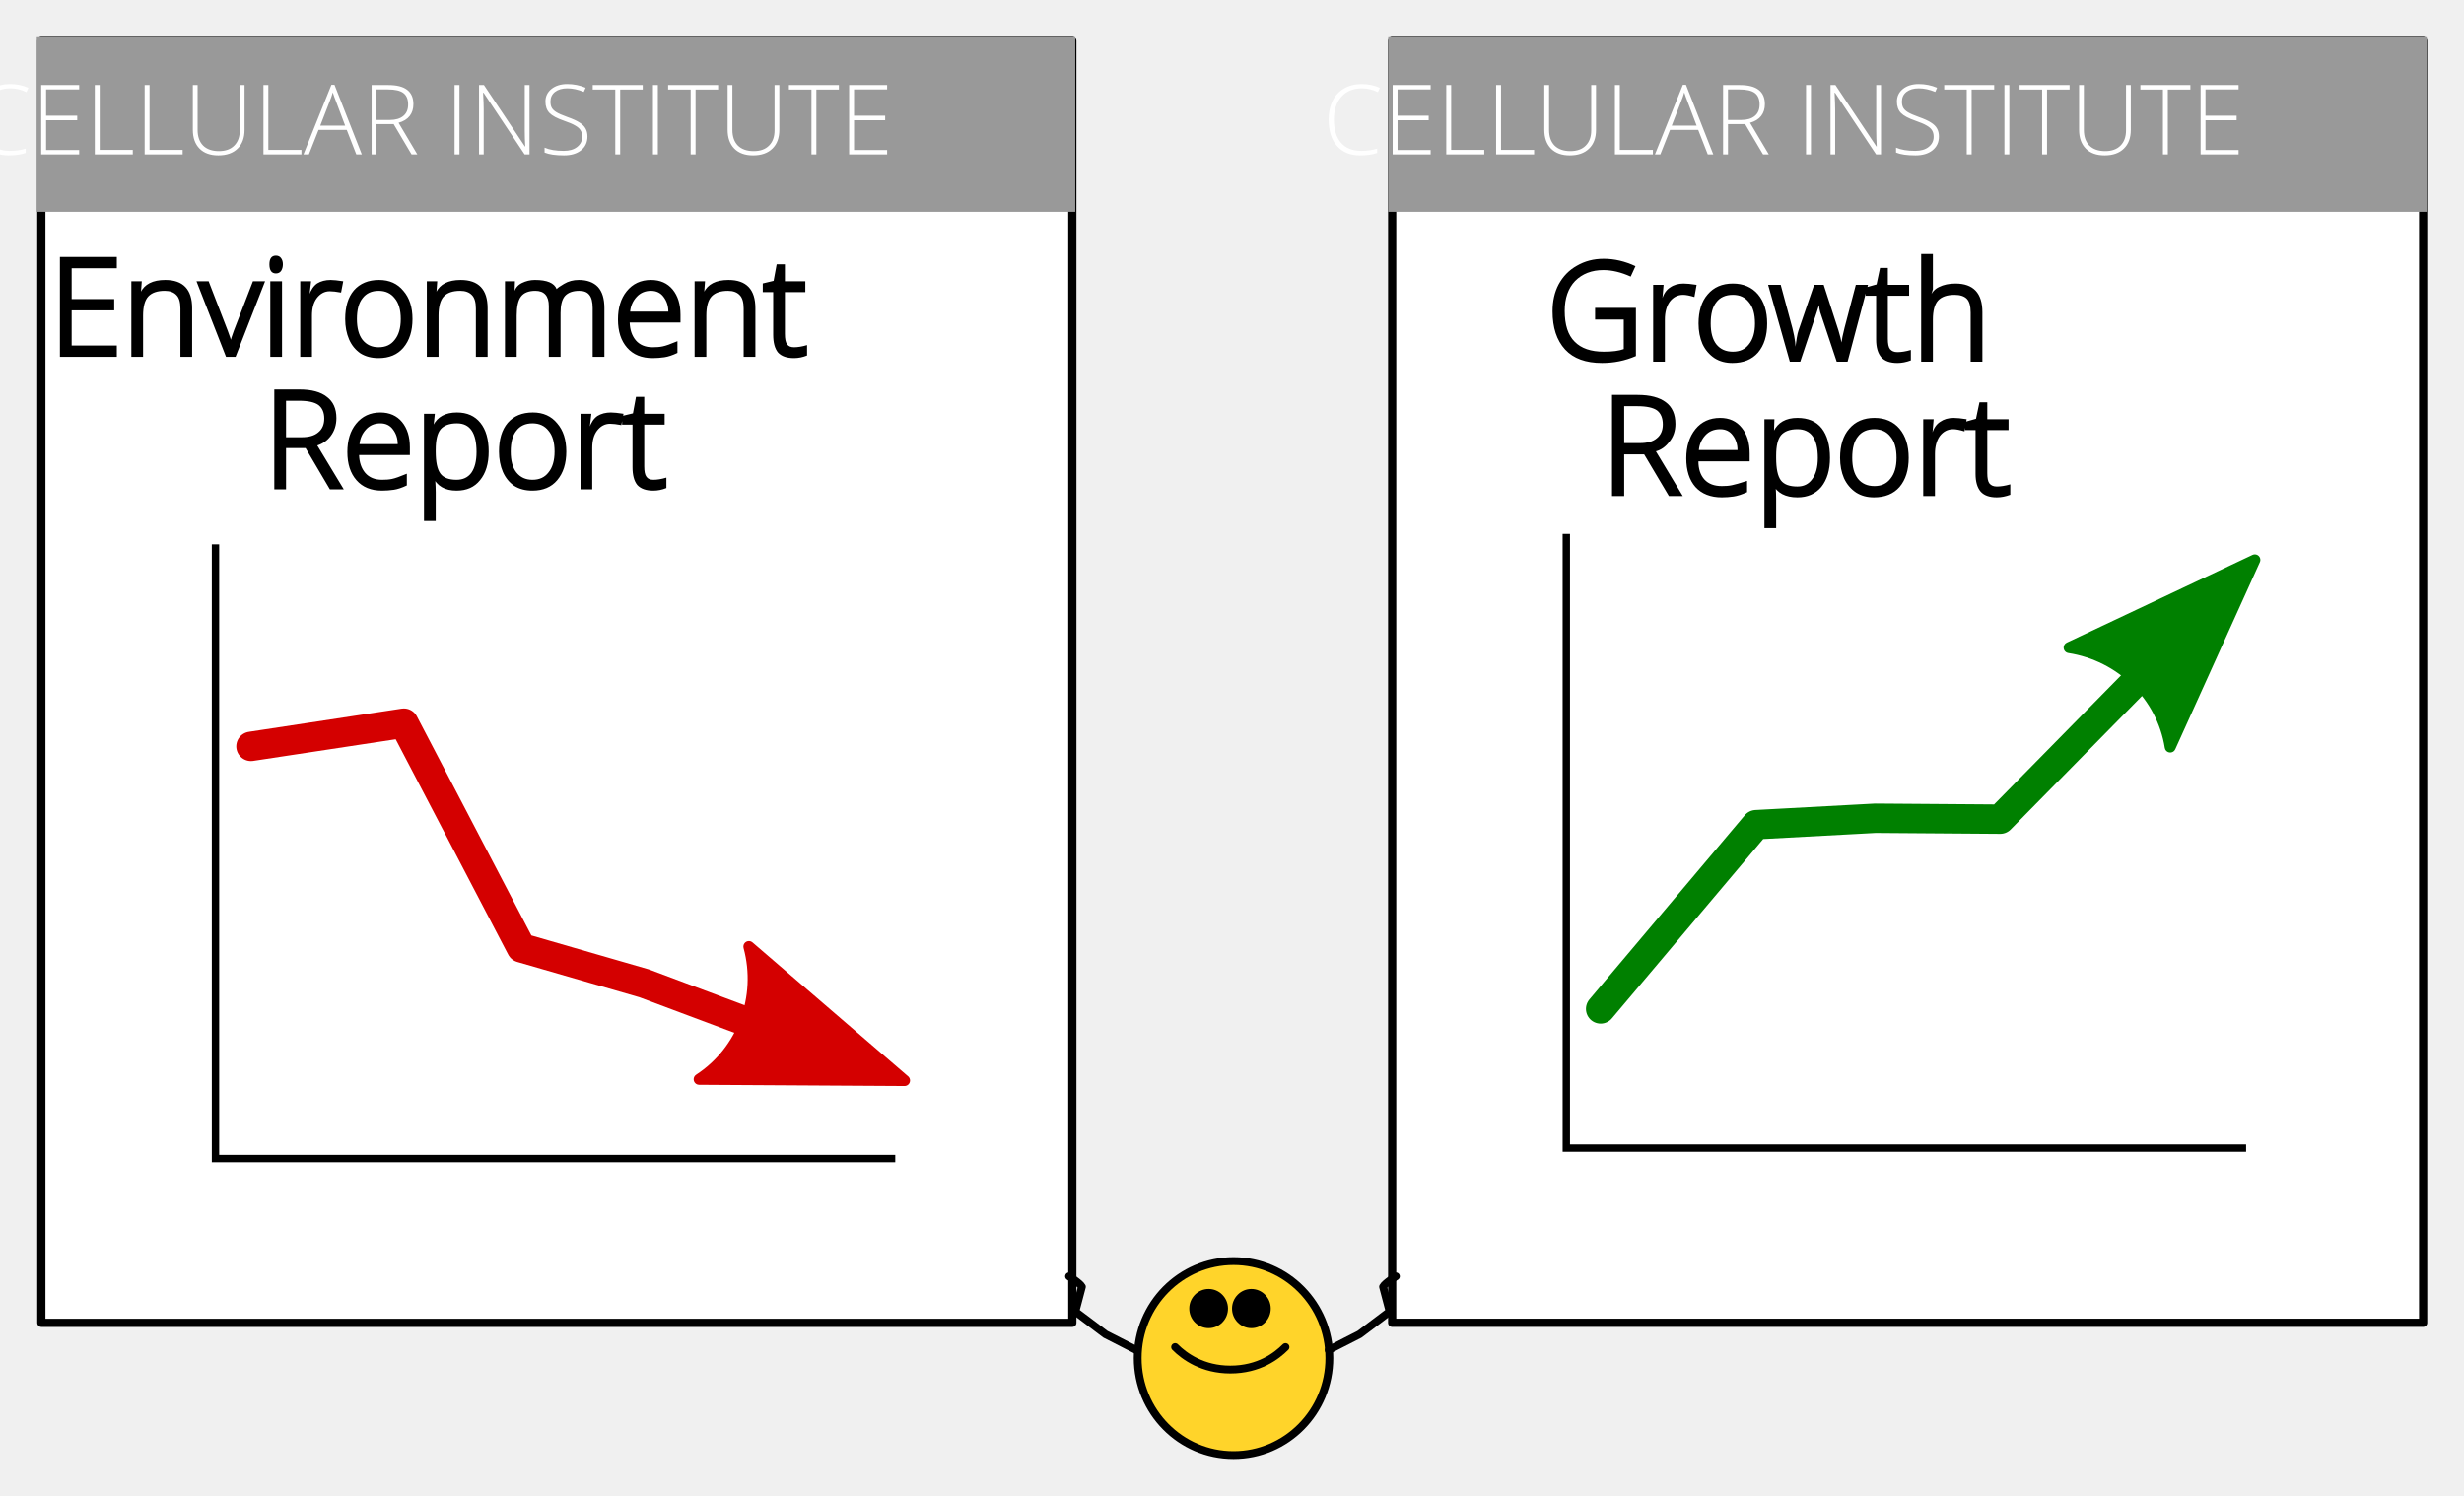
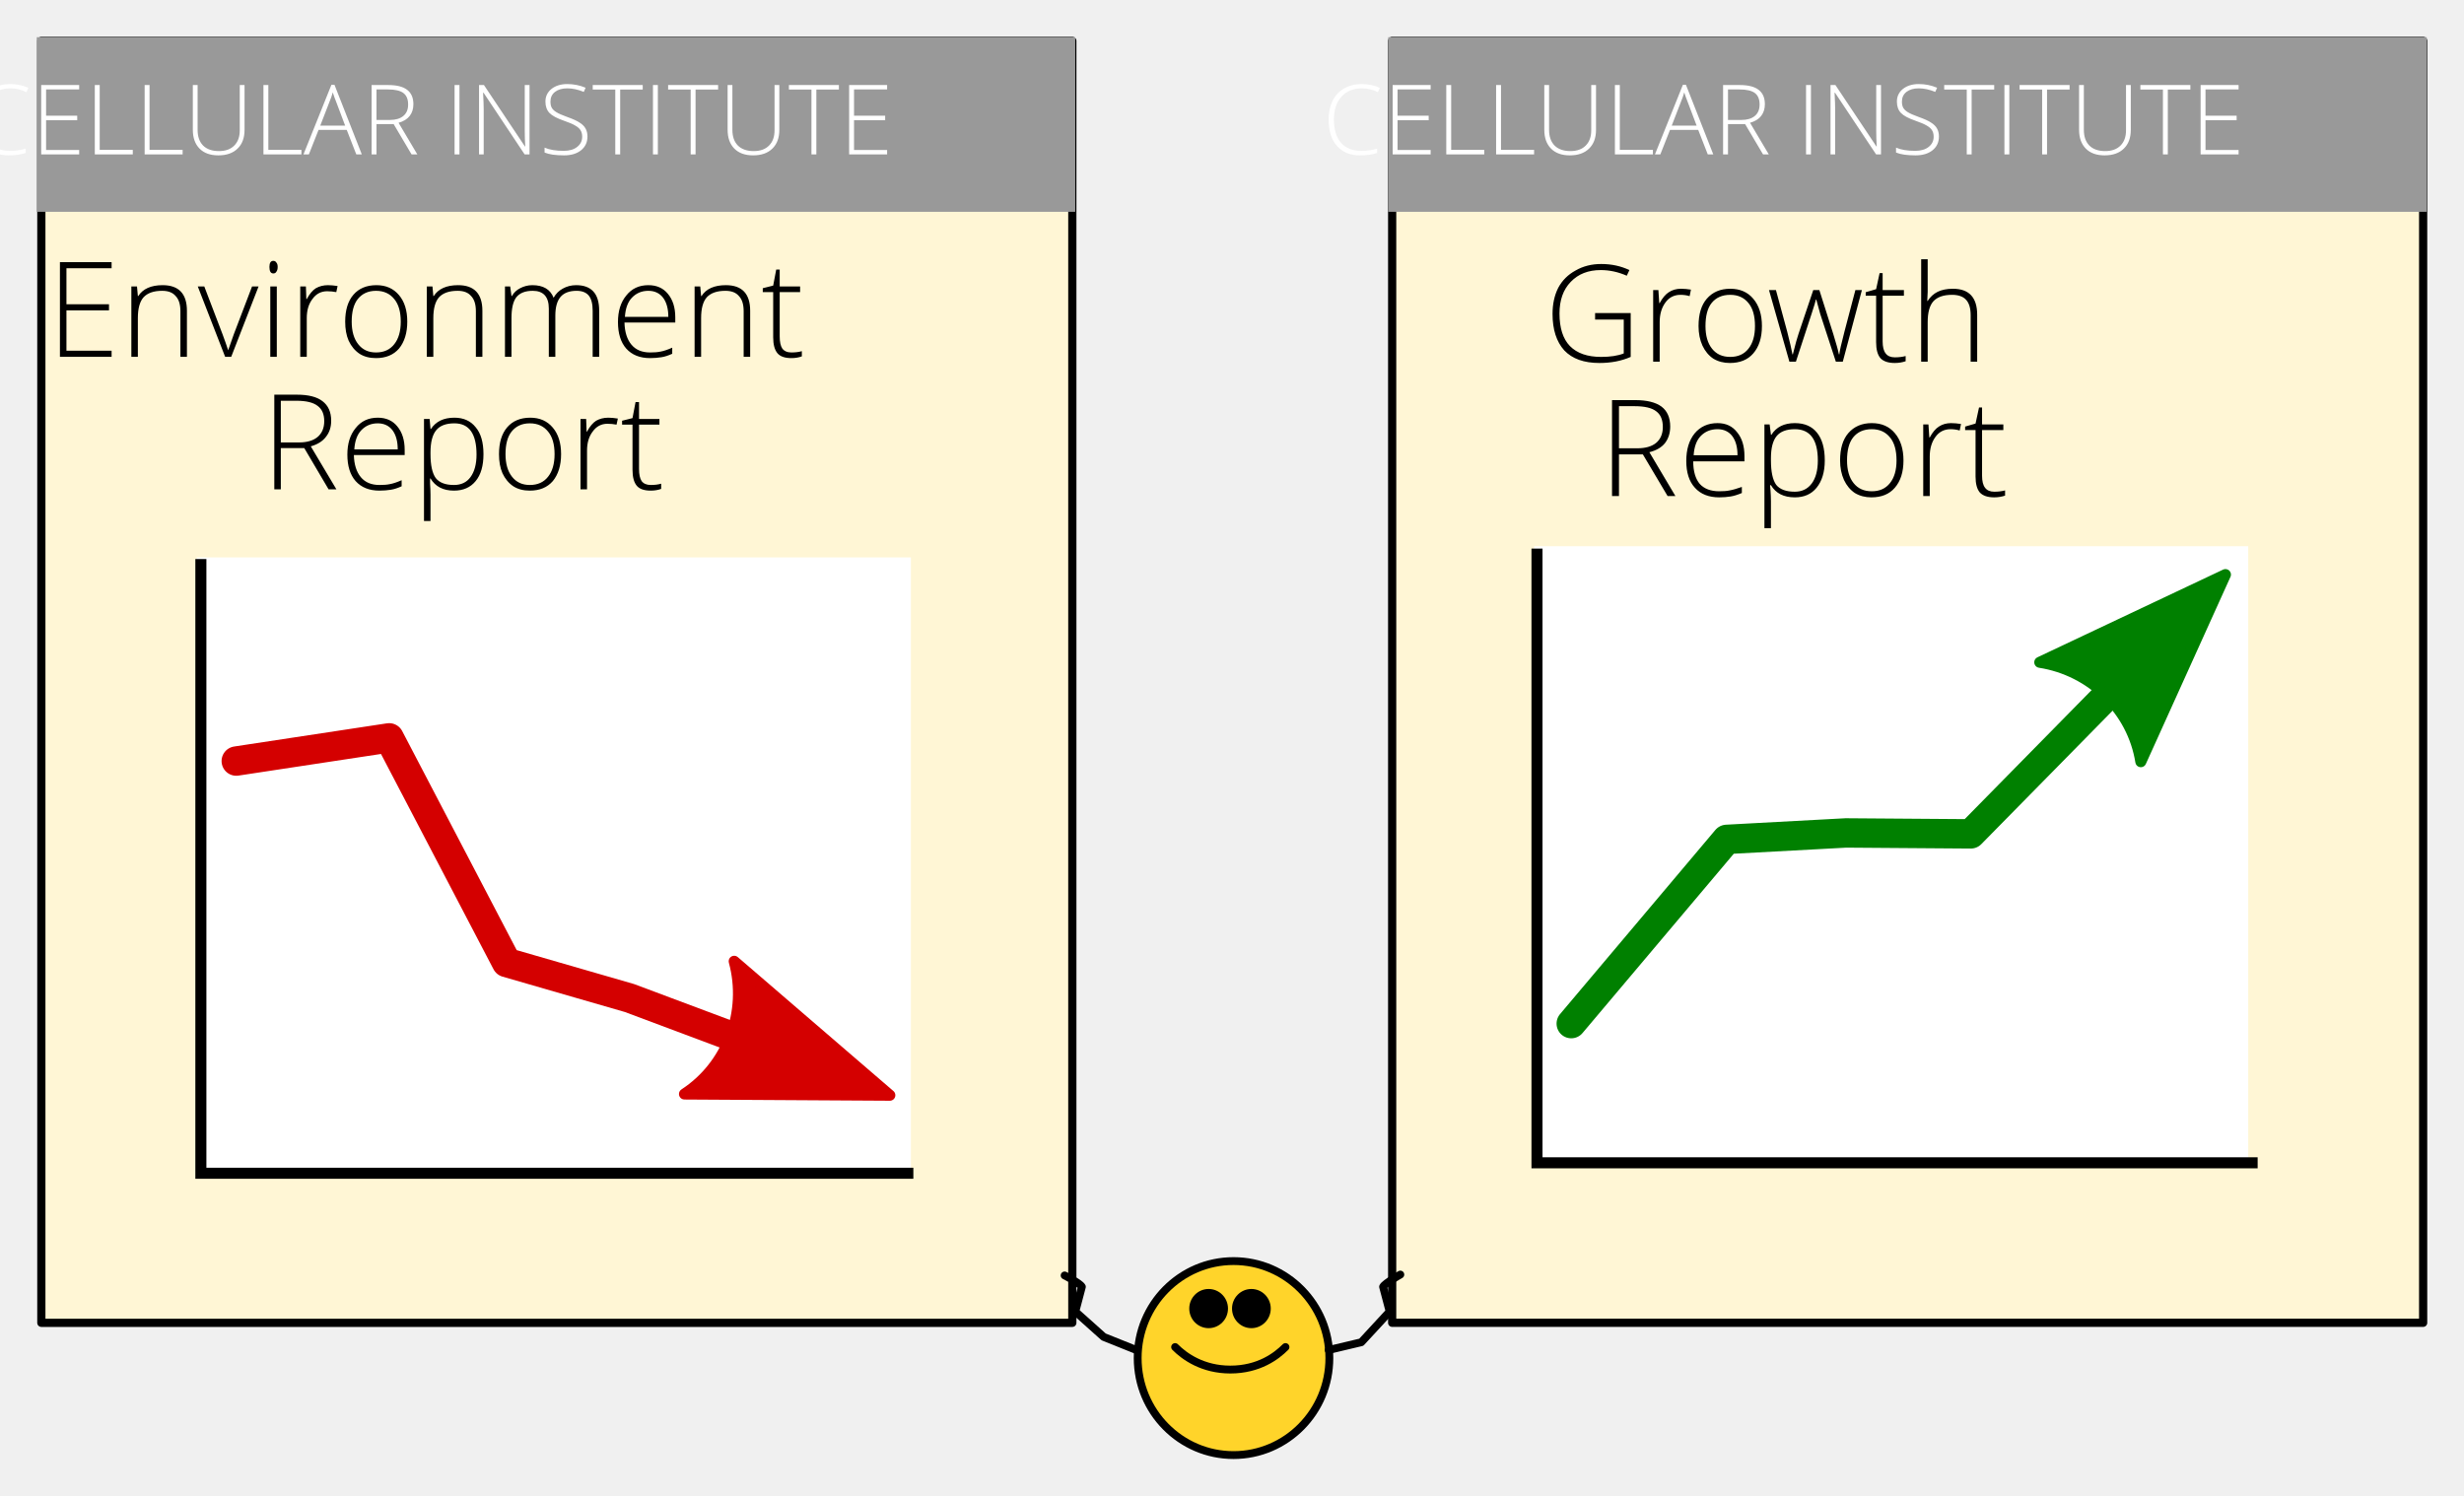
<svg xmlns="http://www.w3.org/2000/svg" width="335.138" height="203.461" viewBox="0 0 88.672 53.832" version="1.1" id="svg36426">
  <defs id="defs36420">
    <marker style="overflow:visible" id="Arrow2Mend" refX="0" refY="0" orient="auto">
      <path transform="scale(-0.6)" d="M 8.719,4.034 -2.207,0.016 8.719,-4.002 c -1.745,2.372 -1.735,5.617 -6e-7,8.035 z" style="fill:#008000;fill-opacity:1;fill-rule:evenodd;stroke:#008000;stroke-width:0.625;stroke-linejoin:round;stroke-opacity:1" id="path6511" />
    </marker>
    <marker orient="auto" refY="0" refX="0" id="marker6506" style="overflow:visible">
      <path id="path6504" style="fill:#d40000;fill-opacity:1;fill-rule:evenodd;stroke:#d40000;stroke-width:0.625;stroke-linejoin:round;stroke-opacity:1" d="M 8.719,4.034 -2.207,0.016 8.719,-4.002 c -1.745,2.372 -1.735,5.617 -6e-7,8.035 z" transform="scale(-0.6)" />
    </marker>
  </defs>
  <g id="layer1" transform="translate(-32.01519,-103.0183)">
    <ellipse style="fill:#ffd42a;fill-opacity:1;stroke:#000000;stroke-width:0.282;stroke-linecap:round;stroke-linejoin:round;stroke-miterlimit:10;stroke-dasharray:none;stroke-dashoffset:0;stroke-opacity:1" id="circle36360" cx="76.406" cy="151.896" rx="3.449" ry="3.491" />
    <ellipse style="fill:#000000;fill-opacity:1;stroke:none;stroke-width:0.282" id="circle36362" cx="75.51" cy="150.114" rx="0.697" ry="0.705" />
    <ellipse cy="150.114" cx="77.049" id="circle36364" style="fill:#000000;fill-opacity:1;stroke:none;stroke-width:0.282" rx="0.697" ry="0.705" />
    <path id="path36366" d="m 74.304,151.499 c 0.339,0.343 0.999,0.81 1.986,0.81 1.03,0 1.668,-0.489 1.986,-0.81" style="fill:none;stroke:#000000;stroke-width:0.282px;stroke-linecap:round;stroke-linejoin:round;stroke-opacity:1" />
-     <rect y="104.49" x="33.503" height="46.137" width="37.102" id="rect6491" style="opacity:1;fill:#ffffff;fill-opacity:1;stroke:#000000;stroke-width:0.295;stroke-linecap:round;stroke-linejoin:round;stroke-miterlimit:10;stroke-dasharray:none;stroke-dashoffset:0;stroke-opacity:1" />
-     <path style="fill:none;fill-rule:evenodd;stroke:#000000;stroke-width:0.265px;stroke-linecap:butt;stroke-linejoin:miter;stroke-opacity:1" d="M 39.77,122.609 V 144.715 H 64.233" id="path6493" />
-     <path style="fill:none;fill-rule:evenodd;stroke:#d40000;stroke-width:1.058;stroke-linecap:round;stroke-linejoin:round;stroke-miterlimit:4;stroke-dasharray:none;stroke-opacity:1;marker-end:url(#marker6506)" d="m 41.047,129.88 5.502,-0.835 4.225,8.085 4.421,1.278 8.056,3.017" id="path6496" />
+     <rect y="104.49" x="33.503" height="46.137" width="37.102" id="rect6491" style="opacity:1;fill:#fff6d5;fill-opacity:1;stroke:#000000;stroke-width:0.295;stroke-linecap:round;stroke-linejoin:round;stroke-miterlimit:10;stroke-dasharray:none;stroke-dashoffset:0;stroke-opacity:1" />
    <text xml:space="preserve" style="font-style:normal;font-variant:normal;font-weight:normal;font-stretch:normal;font-size:4.769px;line-height:0.01%;font-family:Arial;-inkscape-font-specification:Arial;text-align:start;letter-spacing:0px;word-spacing:0px;writing-mode:lr-tb;text-anchor:start;fill:#000000;fill-opacity:1;stroke:none;stroke-width:0.22px;stroke-linecap:butt;stroke-linejoin:miter;stroke-opacity:1" x="51.983" y="115.858" id="text6502">
-       <tspan x="52.603" y="115.858" style="font-style:normal;font-variant:normal;font-weight:bold;font-stretch:normal;line-height:100%;font-family:'Open Sans Light';-inkscape-font-specification:'Open Sans Light, ';text-align:center;text-anchor:middle;stroke-width:0.22px" id="tspan6500">Environment </tspan>
-       <tspan id="tspan11604" x="51.983" y="120.627" style="font-style:normal;font-variant:normal;font-weight:bold;font-stretch:normal;line-height:100%;font-family:'Open Sans Light';-inkscape-font-specification:'Open Sans Light, ';text-align:center;text-anchor:middle;stroke-width:0.22px">Report</tspan>
+       <tspan x="52.603" y="115.858" style="font-style:normal;font-variant:normal;font-weight:300;font-stretch:normal;line-height:100%;font-family:'Open Sans';-inkscape-font-specification:'Open Sans Light';text-align:center;text-anchor:middle;stroke-width:0.22px" id="tspan6500">Environment </tspan>
+       <tspan id="tspan11604" x="51.983" y="120.627" style="font-style:normal;font-variant:normal;font-weight:300;font-stretch:normal;line-height:100%;font-family:'Open Sans';-inkscape-font-specification:'Open Sans Light';text-align:center;text-anchor:middle;stroke-width:0.22px">Report</tspan>
    </text>
    <g id="g27608" transform="matrix(0.2822222,0,0,0.2822222,-126.4497,122.5368)">
      <rect y="-64.417" x="566.177" height="22.266" width="132.422" id="rect27603" style="opacity:1;fill:#999999;fill-opacity:1;stroke:none;stroke-width:0.937;stroke-linecap:round;stroke-linejoin:round;stroke-miterlimit:4;stroke-dasharray:none;stroke-dashoffset:0;stroke-opacity:1" />
      <text xml:space="preserve" style="font-style:normal;font-variant:normal;font-weight:normal;font-stretch:normal;font-size:16.519px;line-height:20.648px;font-family:Arial;-inkscape-font-specification:Arial;text-align:start;letter-spacing:0px;word-spacing:0px;writing-mode:lr-tb;text-anchor:start;fill:#ffffff;fill-opacity:1;stroke:none;stroke-width:0.778px;stroke-linecap:butt;stroke-linejoin:miter;stroke-opacity:1" x="632.638" y="-49.473" id="text11598">
        <tspan x="632.638" y="-49.473" style="font-style:normal;font-variant:normal;font-weight:normal;font-stretch:normal;font-size:12.389px;line-height:100%;font-family:'Open Sans Light';-inkscape-font-specification:'Open Sans Light, ';text-align:center;text-anchor:middle;fill:#ffffff;stroke-width:0.778px" id="tspan11596">CELLULAR INSTITUTE</tspan>
      </text>
    </g>
-     <rect style="opacity:1;fill:#ffffff;fill-opacity:1;stroke:#000000;stroke-width:0.295;stroke-linecap:round;stroke-linejoin:round;stroke-miterlimit:10;stroke-dasharray:none;stroke-dashoffset:0;stroke-opacity:1" id="rect11694" width="37.102" height="46.137" x="82.115" y="104.489" />
+     <rect style="opacity:1;fill:#fff6d5;fill-opacity:1;stroke:#000000;stroke-width:0.295;stroke-linecap:round;stroke-linejoin:round;stroke-miterlimit:10;stroke-dasharray:none;stroke-dashoffset:0;stroke-opacity:1" id="rect11694" width="37.102" height="46.137" x="82.115" y="104.489" />
    <text xml:space="preserve" style="font-style:normal;font-variant:normal;font-weight:normal;font-stretch:normal;font-size:4.838px;line-height:0.01%;font-family:Arial;-inkscape-font-specification:Arial;text-align:start;letter-spacing:0px;word-spacing:0px;writing-mode:lr-tb;text-anchor:start;fill:#000000;fill-opacity:1;stroke:none;stroke-width:0.22px;stroke-linecap:butt;stroke-linejoin:miter;stroke-opacity:1" x="100.275" y="116.034" id="text11688">
-       <tspan x="100.903" y="116.034" style="font-style:normal;font-variant:normal;font-weight:bold;font-stretch:normal;line-height:100%;font-family:'Open Sans Light';-inkscape-font-specification:'Open Sans Light, ';text-align:center;text-anchor:middle;stroke-width:0.22px" id="tspan11686">Growth </tspan>
-       <tspan id="tspan20711" x="100.275" y="120.872" style="font-style:normal;font-variant:normal;font-weight:bold;font-stretch:normal;line-height:100%;font-family:'Open Sans Light';-inkscape-font-specification:'Open Sans Light, ';text-align:center;text-anchor:middle;stroke-width:0.22px">Report</tspan>
+       <tspan x="100.903" y="116.034" style="font-style:normal;font-variant:normal;font-weight:300;font-stretch:normal;line-height:100%;font-family:'Open Sans';-inkscape-font-specification:'Open Sans Light';text-align:center;text-anchor:middle;stroke-width:0.22px" id="tspan11686">Growth </tspan>
+       <tspan id="tspan20711" x="100.275" y="120.872" style="font-style:normal;font-variant:normal;font-weight:300;font-stretch:normal;line-height:100%;font-family:'Open Sans';-inkscape-font-specification:'Open Sans Light';text-align:center;text-anchor:middle;stroke-width:0.22px">Report</tspan>
    </text>
-     <path id="path11702" d="m 88.382,122.233 v 22.106 h 24.464" style="fill:none;fill-rule:evenodd;stroke:#000000;stroke-width:0.265px;stroke-linecap:butt;stroke-linejoin:miter;stroke-opacity:1" />
-     <path id="path6482" d="m 89.618,139.329 5.592,-6.63 4.294,-0.232 4.493,0.033 8.188,-8.325" style="fill:none;fill-rule:evenodd;stroke:#008000;stroke-width:1.058;stroke-linecap:round;stroke-linejoin:round;stroke-miterlimit:4;stroke-dasharray:none;stroke-opacity:1;marker-end:url(#Arrow2Mend)" />
    <g id="g27616" transform="matrix(0.2822222,0,0,0.2822222,-77.81428,122.5368)">
      <rect style="opacity:1;fill:#999999;fill-opacity:1;stroke:none;stroke-width:0.937;stroke-linecap:round;stroke-linejoin:round;stroke-miterlimit:4;stroke-dasharray:none;stroke-dashoffset:0;stroke-opacity:1" id="rect27610" width="132.422" height="22.266" x="566.177" y="-64.417" />
      <text id="text27614" y="-49.473" x="632.638" style="font-style:normal;font-variant:normal;font-weight:normal;font-stretch:normal;font-size:16.519px;line-height:20.648px;font-family:Arial;-inkscape-font-specification:Arial;text-align:start;letter-spacing:0px;word-spacing:0px;writing-mode:lr-tb;text-anchor:start;fill:#ffffff;fill-opacity:1;stroke:none;stroke-width:0.778px;stroke-linecap:butt;stroke-linejoin:miter;stroke-opacity:1" xml:space="preserve">
        <tspan id="tspan27612" style="font-style:normal;font-variant:normal;font-weight:normal;font-stretch:normal;font-size:12.389px;line-height:100%;font-family:'Open Sans Light';-inkscape-font-specification:'Open Sans Light, ';text-align:center;text-anchor:middle;fill:#ffffff;stroke-width:0.778px" y="-49.473" x="632.638">CELLULAR INSTITUTE</tspan>
      </text>
    </g>
-     <path id="path36374" d="m 79.83,151.605 1.11,-0.567 1.084,-0.816 -0.236,-0.892 c 0.065,-0.128 0.462,-0.376 0.462,-0.376" style="fill:none;stroke:#000000;stroke-width:0.282px;stroke-linecap:round;stroke-linejoin:round;stroke-opacity:1" />
-     <path style="fill:none;stroke:#000000;stroke-width:0.282px;stroke-linecap:round;stroke-linejoin:round;stroke-opacity:1" d="m 72.907,151.605 -1.11,-0.567 -1.084,-0.816 0.236,-0.892 c -0.065,-0.128 -0.462,-0.376 -0.462,-0.376" id="path36368" />
+     <path id="path36374" d="m 79.83,151.605 1.174,-0.279 1.02,-1.104 -0.236,-0.892 c 0.065,-0.128 0.621,-0.44 0.621,-0.44" style="fill:none;stroke:#000000;stroke-width:0.282px;stroke-linecap:round;stroke-linejoin:round;stroke-opacity:1" />
+     <path style="fill:none;stroke:#000000;stroke-width:0.282px;stroke-linecap:round;stroke-linejoin:round;stroke-opacity:1" d="m 72.907,151.605 -1.174,-0.471 -1.02,-0.912 0.236,-0.892 c -0.065,-0.128 -0.621,-0.408 -0.621,-0.408" id="path36368" />
+     <path id="path9938" d="m 39.097,123.079 0,22.166 25.698,0 0,-22.166 z" style="fill:#ffffff;fill-rule:evenodd;stroke:none;stroke-width:0.265px;stroke-linecap:butt;stroke-linejoin:miter;stroke-opacity:1" />
+     <path style="fill:none;fill-rule:evenodd;stroke:#000000;stroke-width:0.397;stroke-linecap:butt;stroke-linejoin:miter;stroke-opacity:1;stroke-miterlimit:4;stroke-dasharray:none" d="m 39.244,123.138 0,22.106 25.64,0" id="path6493" />
+     <path style="fill:none;fill-rule:evenodd;stroke:#d40000;stroke-width:1.058;stroke-linecap:round;stroke-linejoin:round;stroke-miterlimit:4;stroke-dasharray:none;stroke-opacity:1;marker-end:url(#marker6506)" d="m 40.518,130.409 5.502,-0.835 4.225,8.085 4.421,1.278 8.056,3.017" id="path6496" />
+     <path style="fill:#ffffff;fill-rule:evenodd;stroke:none;stroke-width:0.265px;stroke-linecap:butt;stroke-linejoin:miter;stroke-opacity:1" d="m 87.224,122.677 0,22.166 25.698,0 0,-22.166 z" id="path9948" />
+     <path id="path11702" d="m 87.327,122.762 0,22.106 25.934,0" style="fill:none;fill-rule:evenodd;stroke:#000000;stroke-width:0.397;stroke-linecap:butt;stroke-linejoin:miter;stroke-opacity:1;stroke-miterlimit:4;stroke-dasharray:none" />
+     <path id="path6482" d="m 88.56,139.858 5.592,-6.63 4.294,-0.232 4.493,0.033 8.188,-8.325" style="fill:none;fill-rule:evenodd;stroke:#008000;stroke-width:1.058;stroke-linecap:round;stroke-linejoin:round;stroke-miterlimit:4;stroke-dasharray:none;stroke-opacity:1;marker-end:url(#Arrow2Mend)" />
  </g>
</svg>
